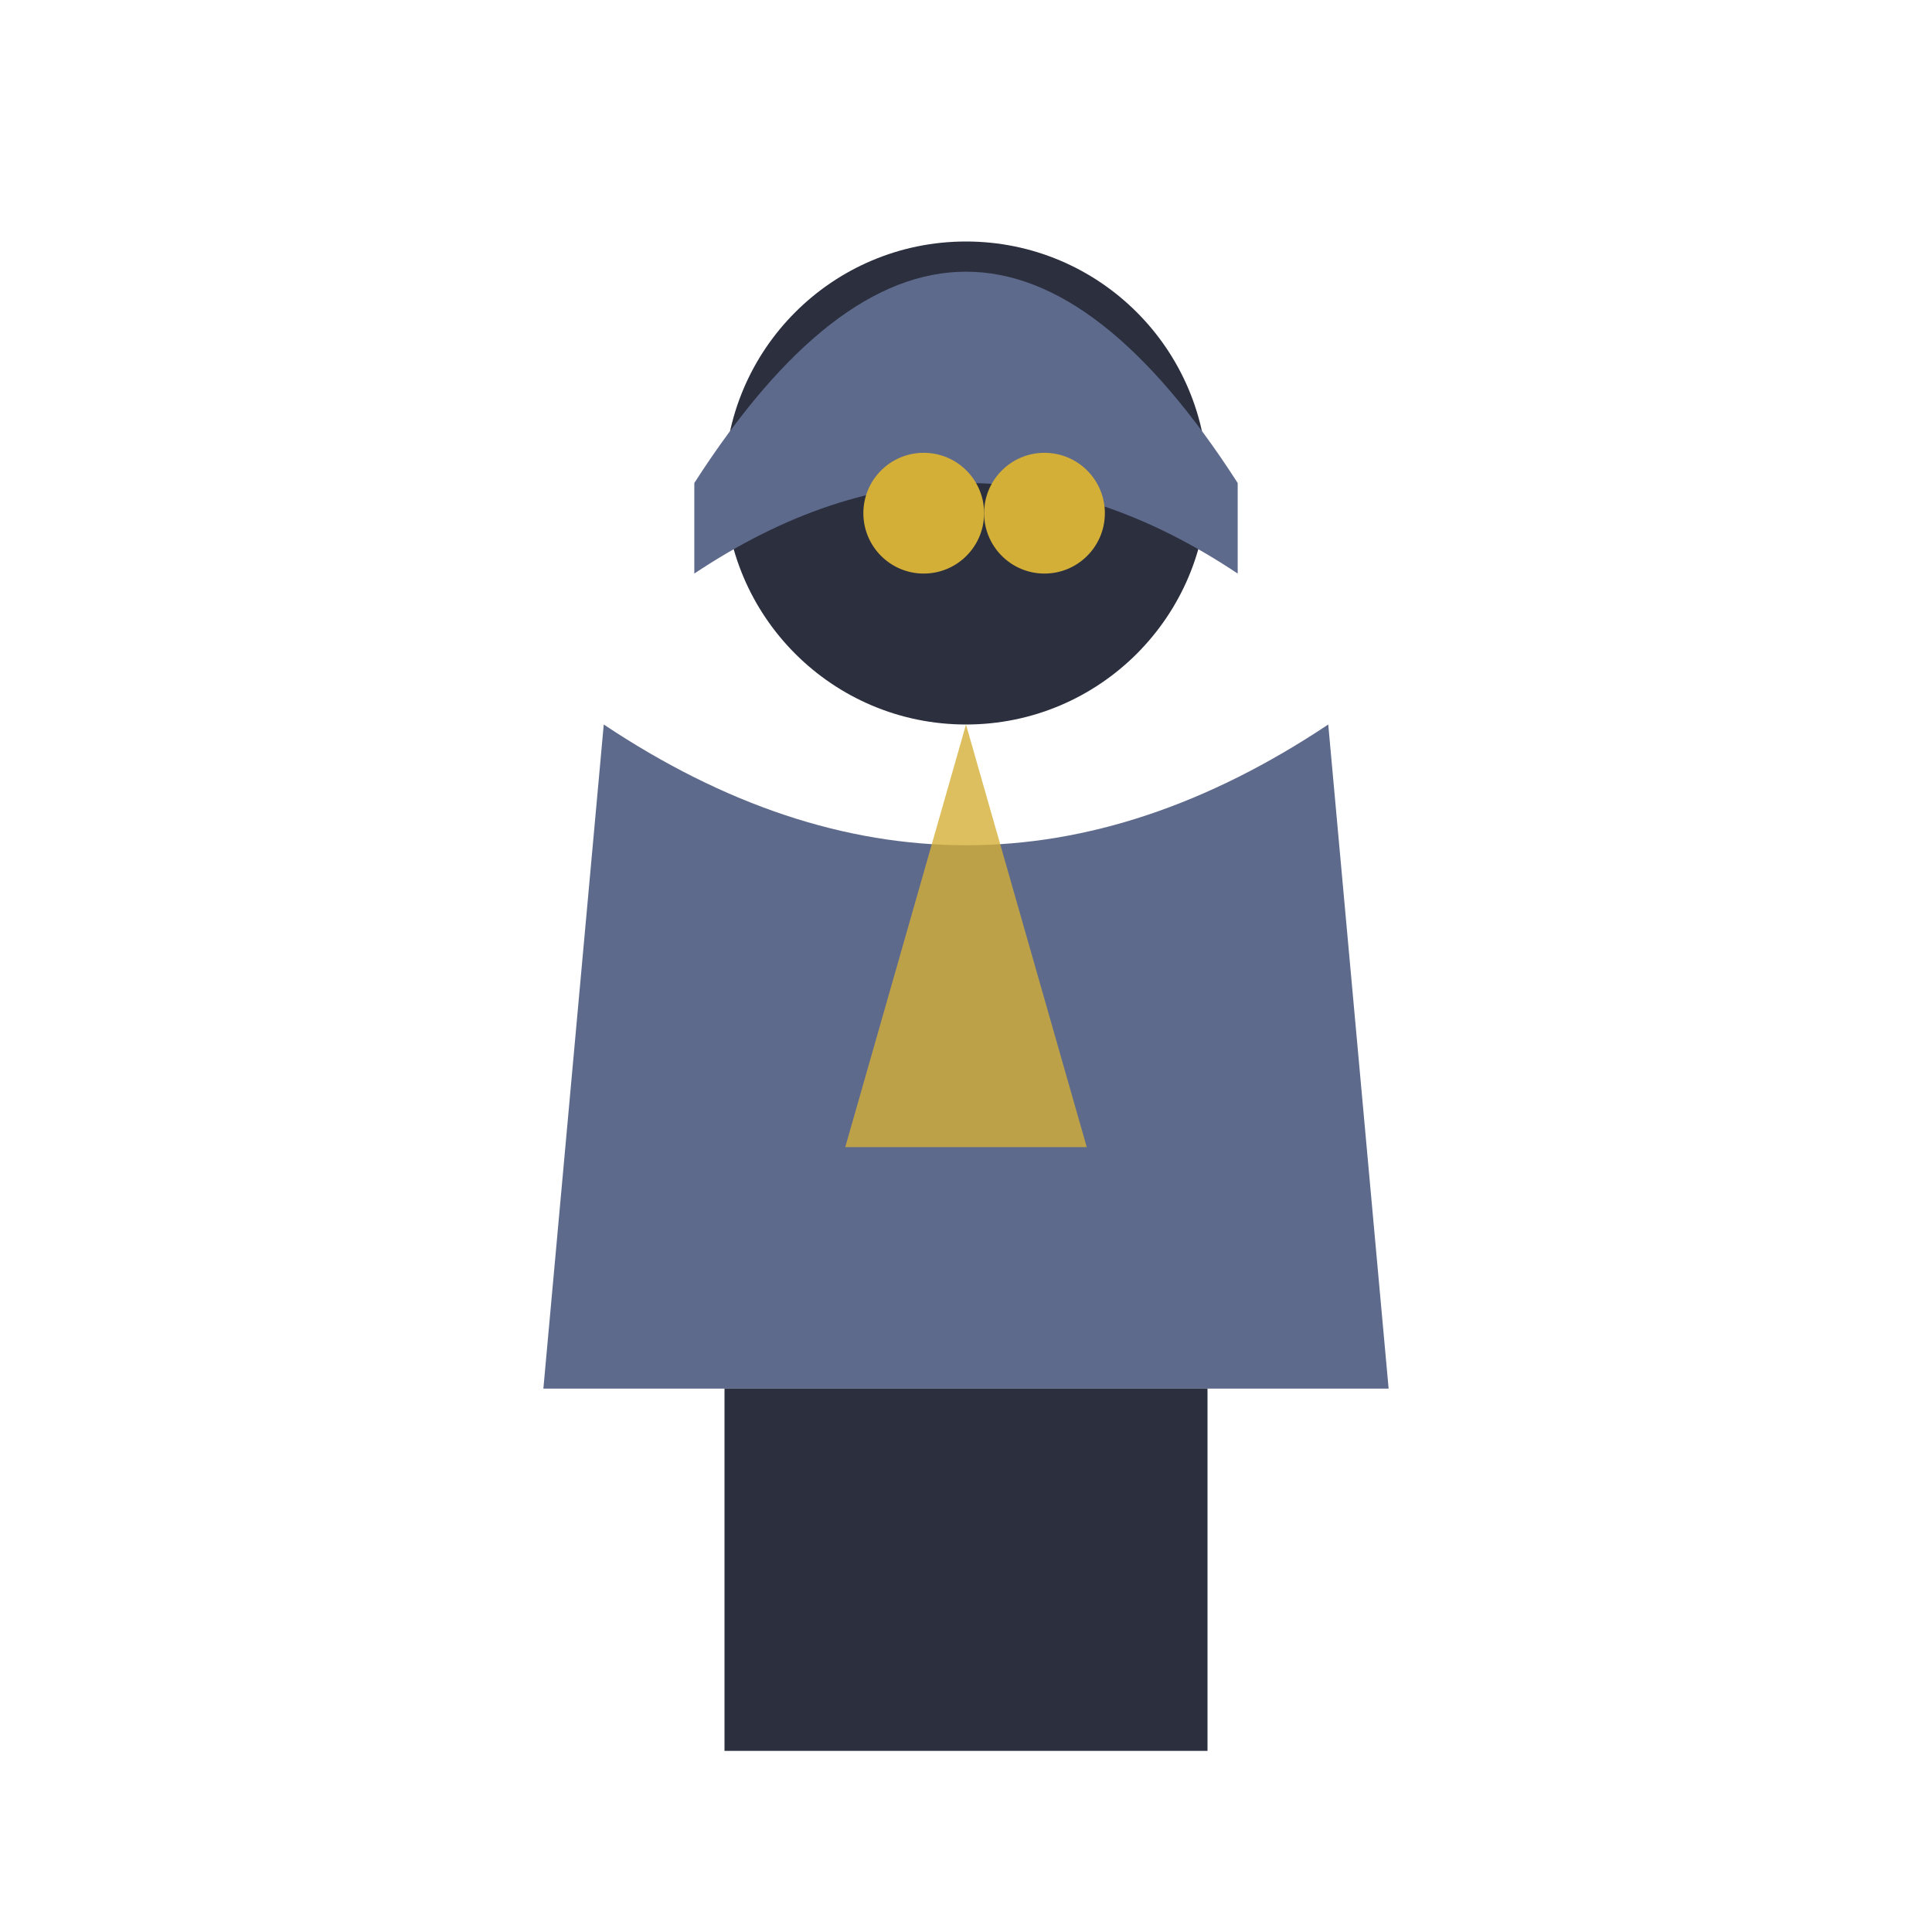
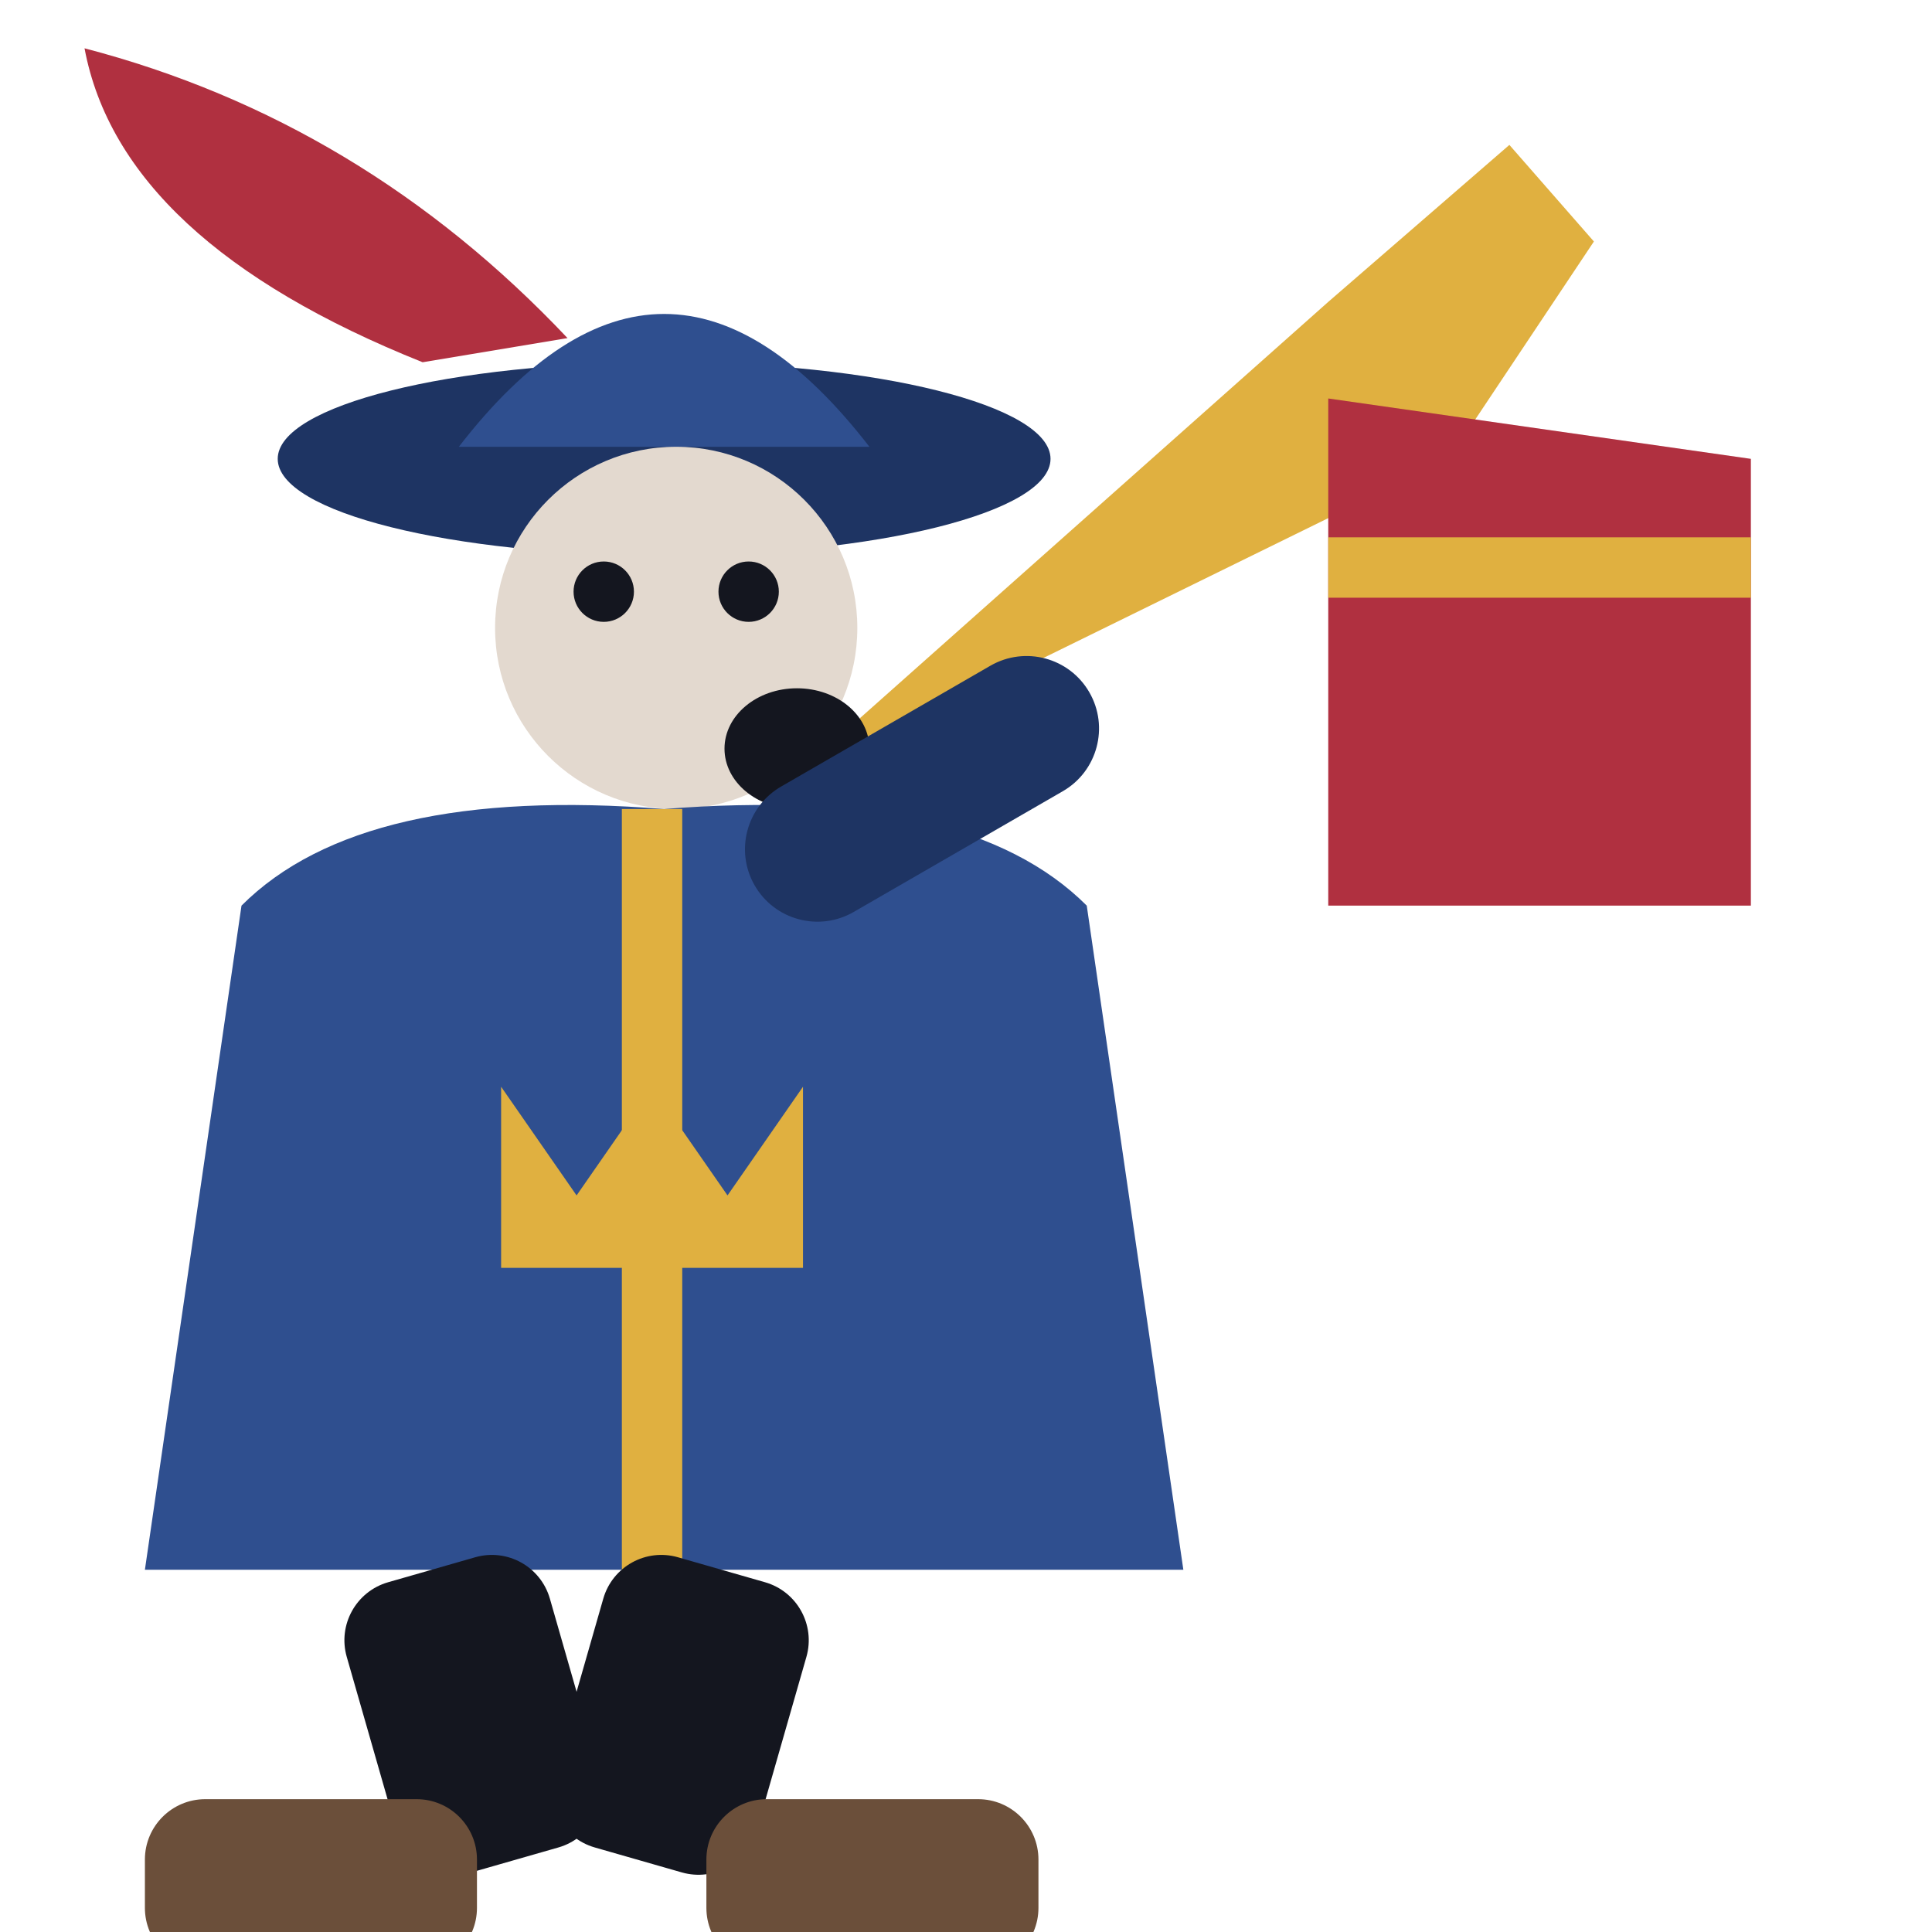
<svg xmlns="http://www.w3.org/2000/svg" viewBox="0 0 32 32">
-   <circle cx="16" cy="8" r="4" fill="#2B2F3E" />
-   <path d="M11.5,8 Q16,1 20.5,8 L20.5,9.5 Q16,6.5 11.5,9.5 Z" fill="#5E6A8C" />
-   <circle cx="15.3" cy="8.5" r="1" fill="#D4AF37" />
-   <circle cx="17.3" cy="8.5" r="1" fill="#D4AF37" />
-   <path d="M10,12 L9,23 L23,23 L22,12 Q16,16 10,12 Z" fill="#5E6A8C" />
-   <path d="M16,12 L14,19 L18,19 Z" fill="#D4AF37" opacity="0.8" />
-   <rect x="12" y="23" width="4" height="6" fill="#2B2F3E" />
-   <rect x="16" y="23" width="4" height="6" fill="#2B2F3E" />
+   <path d="M13,13 L22,5 L25,2.4 L26.4,4 L24,7.6 Z" fill="#E0B040" />
+   <path d="M22,6.6 L22,15 L29,15 L29,7.6 Z" fill="#B03040" />
+   <path d="M22,9.4 H29" stroke="#E0B040" stroke-width="1" />
+   <ellipse cx="11" cy="7.6" rx="6.4" ry="1.6" fill="#1E3463" />
+   <path d="M7.6,7.4 Q11,3 14.4,7.4 Z" fill="#2F4F8F" />
+   <path d="M7,6 Q2,4 1.4,0.8 Q6,2 9.4,5.6 Z" fill="#B03040" />
+   <circle cx="11.2" cy="10.4" r="3" fill="#E3D9CF" />
+   <ellipse cx="13.2" cy="12.4" rx="1.2" ry="1" fill="#14161F" />
+   <circle cx="10" cy="9.8" r="0.5" fill="#14161F" />
+   <circle cx="12.4" cy="9.8" r="0.5" fill="#14161F" />
+   <path d="M4,15 Q6,13 11,13.4 Q16,13 18,15 L19.6,26 H2.4 Z" fill="#2F4F8F" />
+   <path d="M10.8,13.4 V26" stroke="#E0B040" stroke-width="1" />
+   <path d="M8.3,21 L8.3,18.0 L9.55,19.8 L10.8,18.0 L12.05,19.8 L13.3,18.0 L13.3,21 Z" fill="#E0B040" />
+   <rect x="12" y="13.6" width="6.4" height="2.4" rx="1.2" fill="#1E3463" transform="rotate(-30 12 13.8)" />
+   <rect x="5.4" y="26" width="3.5" height="5" rx="1" fill="#14161F" transform="rotate(-16 7.15 26)" />
+   <rect x="10.2" y="26" width="3.5" height="5" rx="1" fill="#14161F" transform="rotate(16 11.95 26)" />
+   <rect x="2.4" y="29.8" width="5.5" height="2.8" rx="1" fill="#6B4F3A" />
+   <rect x="11.7" y="29.8" width="5.5" height="2.8" rx="1" fill="#6B4F3A" />
</svg>
